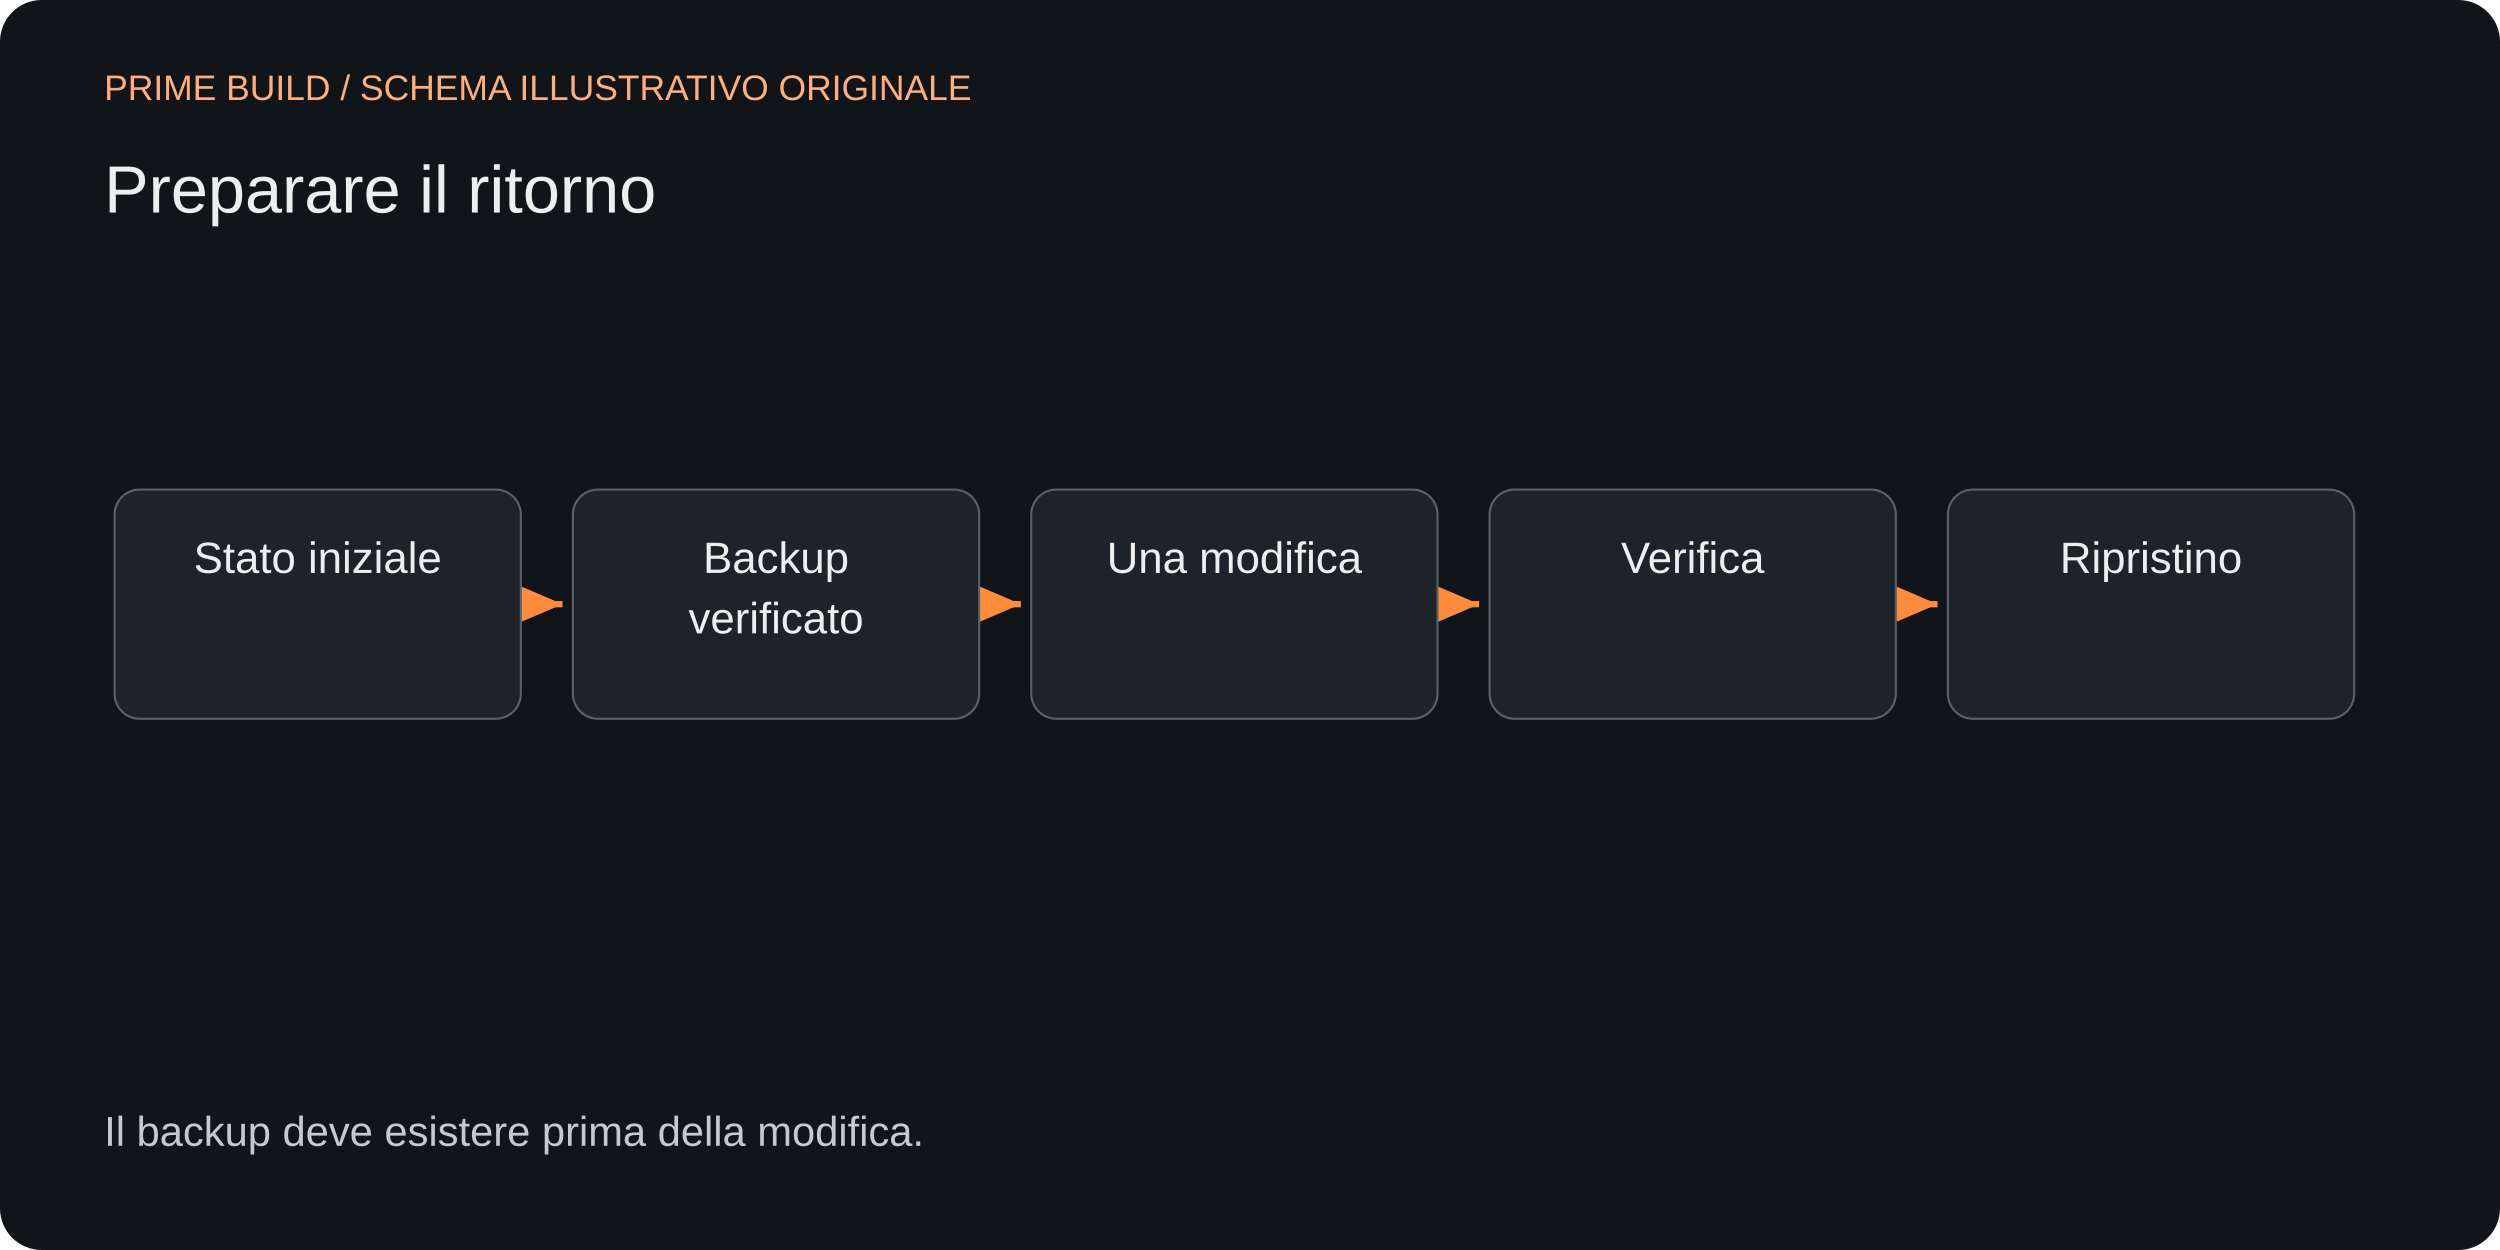
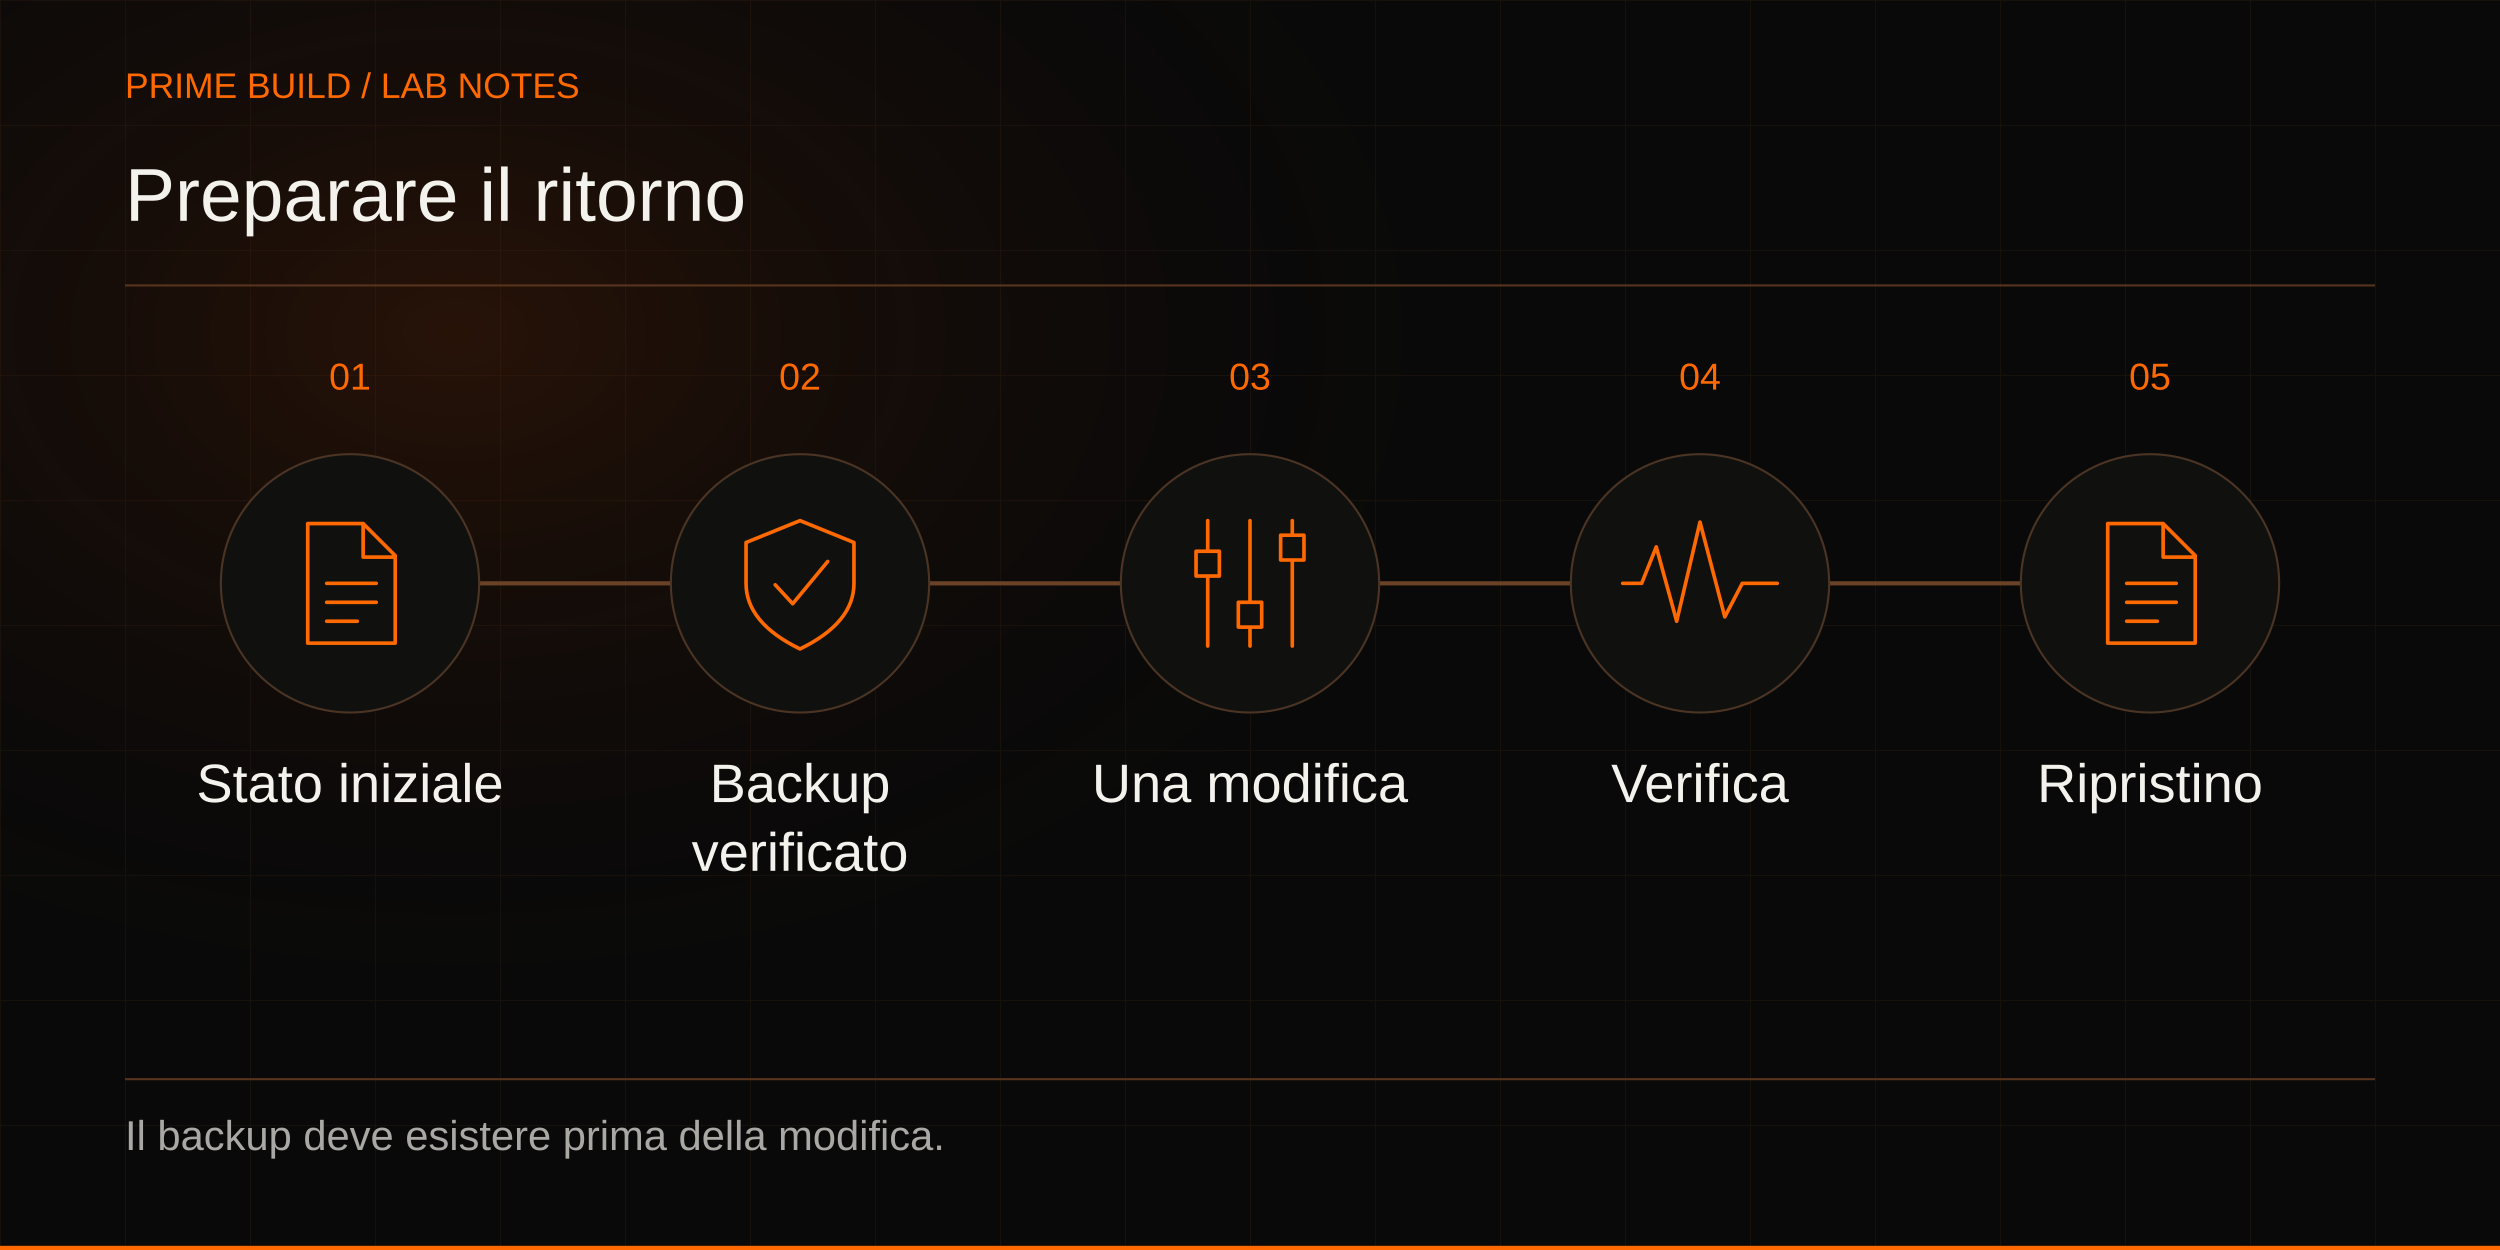
<svg xmlns="http://www.w3.org/2000/svg" width="1200" height="600" viewBox="0 0 1200 600">
  <defs>
-     <marker id="arrow" markerWidth="8" markerHeight="8" refX="7" refY="3" orient="auto">
-       <path d="M0 0L7 3L0 6" fill="#ff8b3d" />
-     </marker>
+     <pattern id="grid" width="60" height="60" patternUnits="userSpaceOnUse">
+       <path d="M60 0H0V60" fill="none" stroke="#b16b30" stroke-opacity=".085" />
+     </pattern>
+     <radialGradient id="glow">
+       <stop stop-color="#742a05" stop-opacity=".28" />
+       <stop offset="1" stop-color="#090909" stop-opacity="0" />
+     </radialGradient>
  </defs>
-   <rect width="1200" height="600" rx="20" fill="#11151a" />
+   <rect width="1200" height="600" fill="#090909" />
+   <rect width="1200" height="600" fill="url(#grid)" />
+   <ellipse cx="220" cy="160" rx="520" ry="350" fill="url(#glow)" />
  <g font-family="Arial, sans-serif">
-     <text x="50" y="48" font-size="17" fill="#ffb07a" text-anchor="start">PRIME BUILD / SCHEMA ILLUSTRATIVO ORIGINALE</text>
-     <text x="50" y="102" font-size="32" fill="#eee" text-anchor="start">Preparare il ritorno</text>
-     <path d="M257,290 L270,290" stroke="#ff8b3d" stroke-width="3" marker-end="url(#arrow)" />
-     <rect x="55" y="235" width="195" height="110" rx="12" fill="#1e2329" stroke="#59616d" />
-     <text x="152.5" y="275" font-size="21" fill="#eee" text-anchor="middle">Stato iniziale</text>
-     <path d="M477,290 L490,290" stroke="#ff8b3d" stroke-width="3" marker-end="url(#arrow)" />
-     <rect x="275" y="235" width="195" height="110" rx="12" fill="#1e2329" stroke="#59616d" />
-     <text x="372.5" y="275" font-size="21" fill="#eee" text-anchor="middle">Backup</text>
-     <text x="372.5" y="304" font-size="21" fill="#eee" text-anchor="middle">verificato</text>
-     <path d="M697,290 L710,290" stroke="#ff8b3d" stroke-width="3" marker-end="url(#arrow)" />
-     <rect x="495" y="235" width="195" height="110" rx="12" fill="#1e2329" stroke="#59616d" />
-     <text x="592.5" y="275" font-size="21" fill="#eee" text-anchor="middle">Una modifica</text>
-     <path d="M917,290 L930,290" stroke="#ff8b3d" stroke-width="3" marker-end="url(#arrow)" />
-     <rect x="715" y="235" width="195" height="110" rx="12" fill="#1e2329" stroke="#59616d" />
-     <text x="812.5" y="275" font-size="21" fill="#eee" text-anchor="middle">Verifica</text>
-     <rect x="935" y="235" width="195" height="110" rx="12" fill="#1e2329" stroke="#59616d" />
-     <text x="1032.5" y="275" font-size="21" fill="#eee" text-anchor="middle">Ripristino</text>
-     <text x="50" y="550" font-size="20" fill="#c4cad2" text-anchor="start">Il backup deve esistere prima della modifica.</text>
+     <text x="60" y="47" font-size="17" fill="#ff6900" text-anchor="start">PRIME BUILD / LAB NOTES</text>
+     <text x="60" y="106" font-size="36" fill="#f4f2ed" text-anchor="start">Preparare il ritorno</text>
+     <path d="M60 137L1140 137" fill="none" stroke="#58331d" stroke-width="1" />
+     <path d="M168 280L1032 280" fill="none" stroke="#6c4227" stroke-width="2" />
+     <circle cx="168" cy="280" r="62" fill="#10100f" stroke="#4b3424" />
+     <g transform="translate(168 280) scale(0.7)" fill="none" stroke="#ff6900" stroke-width="2.5" stroke-linejoin="round" stroke-linecap="round">
+       <path d="M-29-41H9l22 22v60h-60zM9-41v23h22M-16 0h34m-34 13h34m-34 13h21" />
+     </g>
+     <text x="168" y="187" font-size="18" fill="#ff6900" text-anchor="middle">01</text>
+     <text x="168" y="385" font-size="26" fill="#f4f2ed" text-anchor="middle">Stato iniziale</text>
+     <circle cx="384" cy="280" r="62" fill="#10100f" stroke="#4b3424" />
+     <g transform="translate(384 280) scale(0.7)" fill="none" stroke="#ff6900" stroke-width="2.5" stroke-linejoin="round" stroke-linecap="round">
+       <path d="M0-43l37 15v28Q37 27 0 45Q-37 27-37 0v-28zM-17 1l12 13 24-29" />
+     </g>
+     <text x="384" y="187" font-size="18" fill="#ff6900" text-anchor="middle">02</text>
+     <text x="384" y="385" font-size="26" fill="#f4f2ed" text-anchor="middle">Backup</text>
+     <text x="384" y="418" font-size="26" fill="#f4f2ed" text-anchor="middle">verificato</text>
+     <circle cx="600" cy="280" r="62" fill="#10100f" stroke="#4b3424" />
+     <g transform="translate(600 280) scale(0.7)" fill="none" stroke="#ff6900" stroke-width="2.5" stroke-linejoin="round" stroke-linecap="round">
+       <path d="M-29-43v86M0-43v86M29-43v86" />
+       <rect x="-37" y="-22" width="16" height="17" fill="#10100f" />
+       <rect x="-8" y="13" width="16" height="17" fill="#10100f" />
+       <rect x="21" y="-33" width="16" height="17" fill="#10100f" />
+     </g>
+     <text x="600" y="187" font-size="18" fill="#ff6900" text-anchor="middle">03</text>
+     <text x="600" y="385" font-size="26" fill="#f4f2ed" text-anchor="middle">Una modifica</text>
+     <circle cx="816" cy="280" r="62" fill="#10100f" stroke="#4b3424" />
+     <g transform="translate(816 280) scale(0.7)" fill="none" stroke="#ff6900" stroke-width="2.5" stroke-linejoin="round" stroke-linecap="round">
+       <path d="M-53 0h13l10-25 14 51L0-42l17 65L29 0h24" />
+     </g>
+     <text x="816" y="187" font-size="18" fill="#ff6900" text-anchor="middle">04</text>
+     <text x="816" y="385" font-size="26" fill="#f4f2ed" text-anchor="middle">Verifica</text>
+     <circle cx="1032" cy="280" r="62" fill="#10100f" stroke="#4b3424" />
+     <g transform="translate(1032 280) scale(0.7)" fill="none" stroke="#ff6900" stroke-width="2.5" stroke-linejoin="round" stroke-linecap="round">
+       <path d="M-29-41H9l22 22v60h-60zM9-41v23h22M-16 0h34m-34 13h34m-34 13h21" />
+     </g>
+     <text x="1032" y="187" font-size="18" fill="#ff6900" text-anchor="middle">05</text>
+     <text x="1032" y="385" font-size="26" fill="#f4f2ed" text-anchor="middle">Ripristino</text>
+     <path d="M60 518L1140 518" fill="none" stroke="#58331d" stroke-width="1" />
+     <text x="60" y="552" font-size="20" fill="#a9a8a5" text-anchor="start">Il backup deve esistere prima della modifica.</text>
  </g>
+   <path d="M0 599H1200" stroke="#ff6900" stroke-width="2" />
</svg>
